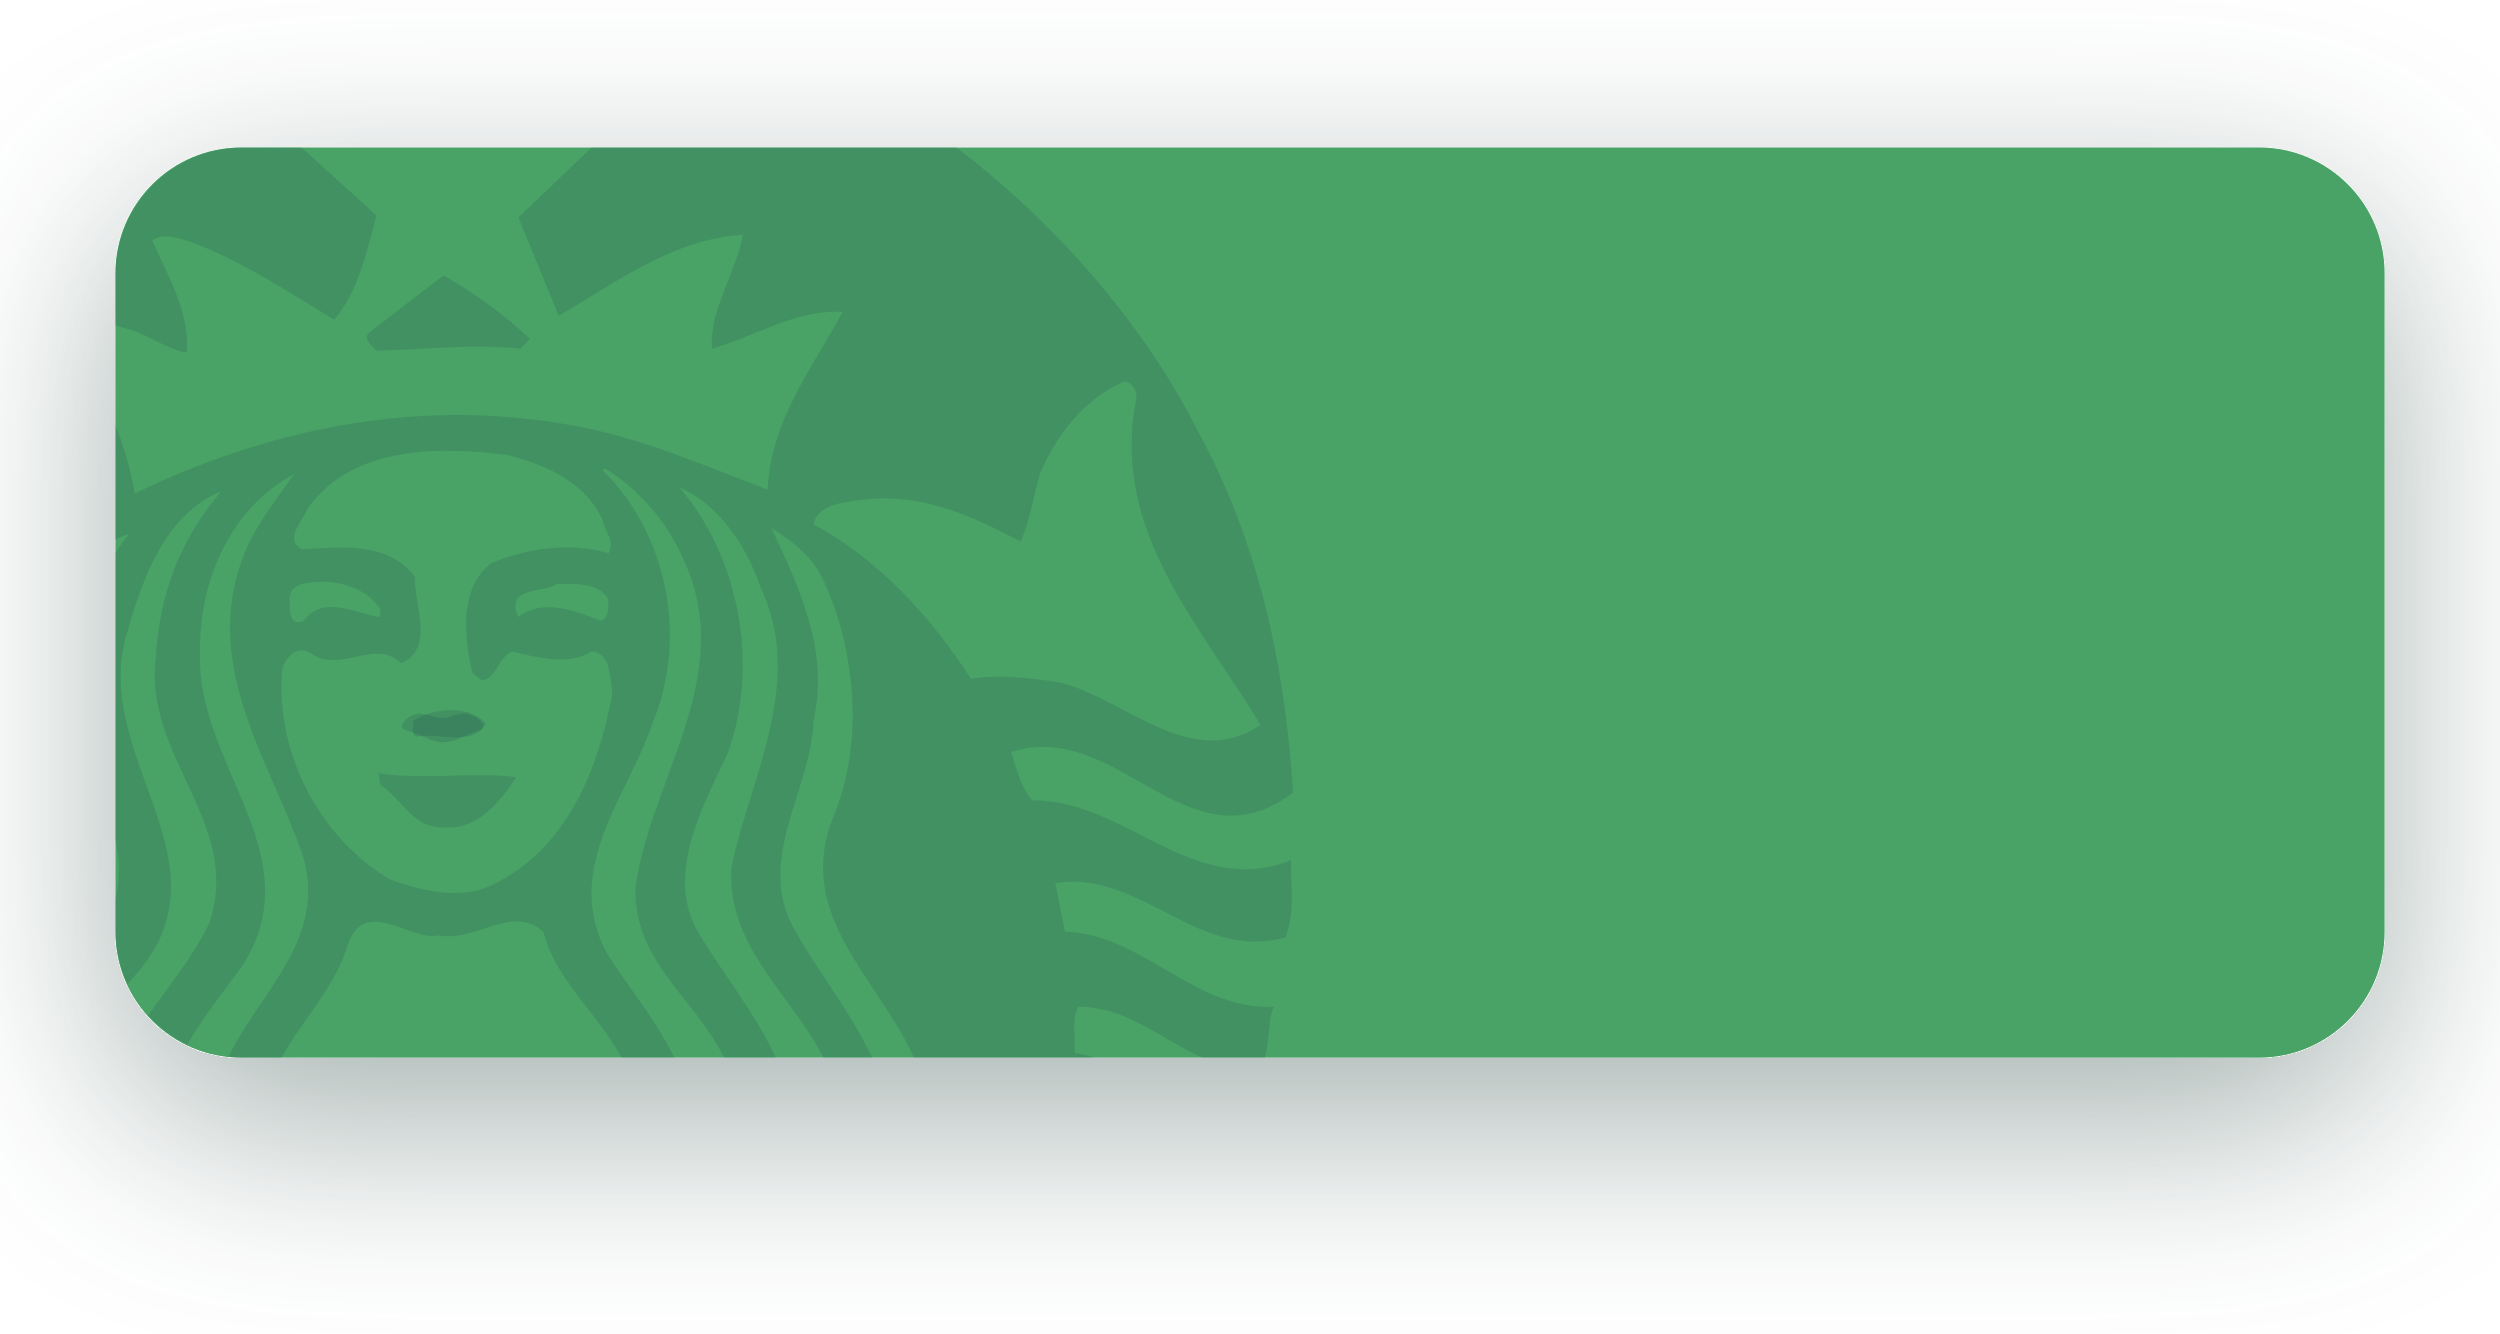
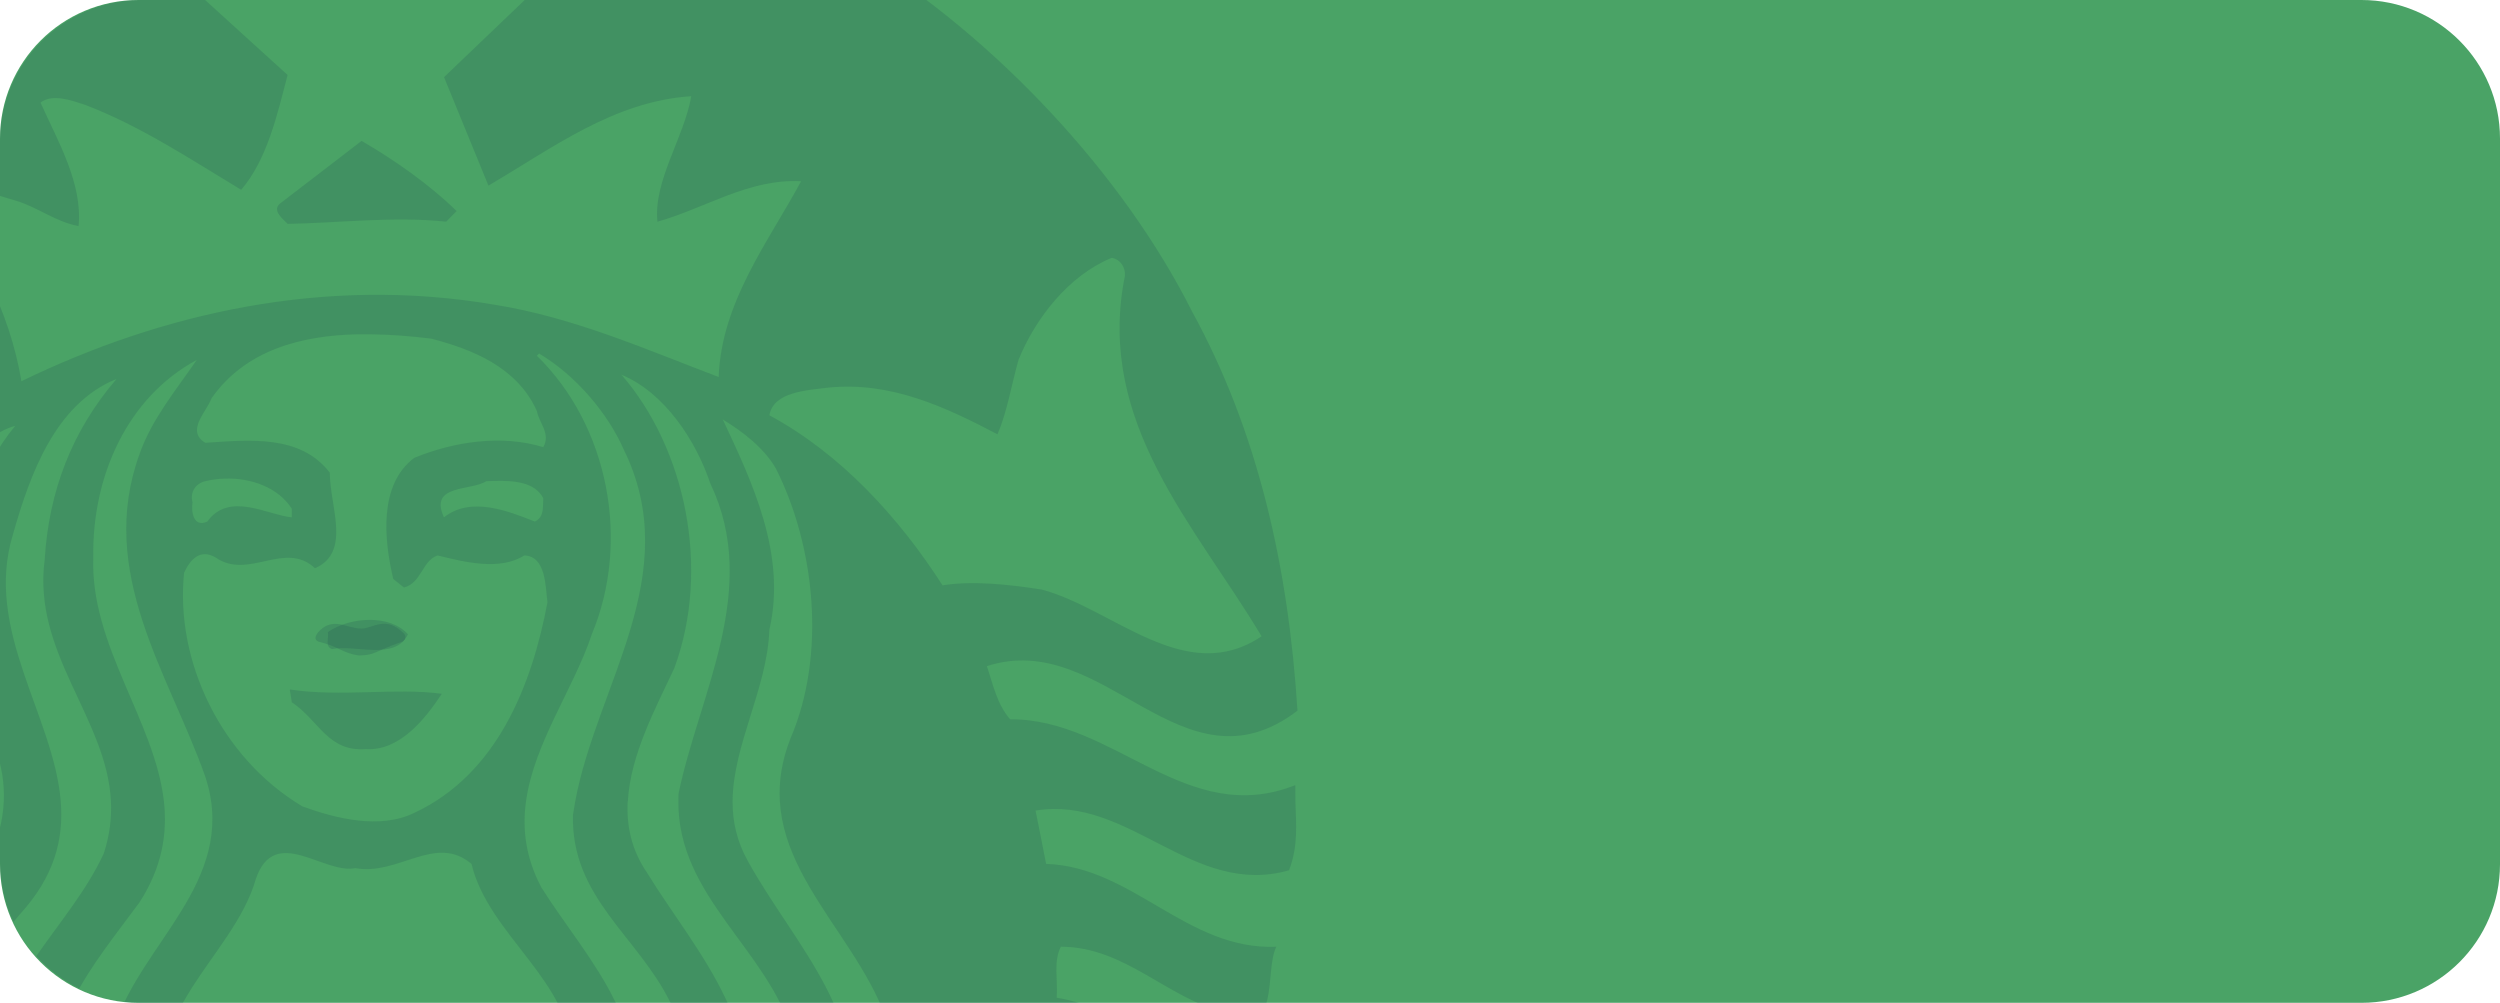
- <svg xmlns="http://www.w3.org/2000/svg" width="390" height="208" viewBox="0 0 390 208" fill="none">
-   <g filter="url(#filter0_d_320_986)">
-     <rect x="18" y="23" width="354" height="142" rx="19.621" fill="#4AA366" />
-     <mask id="mask0_320_986" style="mask-type:alpha" maskUnits="userSpaceOnUse" x="18" y="23" width="354" height="142">
-       <rect x="18" y="23" width="354" height="142" rx="20" fill="#4AA366" />
-     </mask>
-     <g mask="url(#mask0_320_986)">
-       <path opacity="0.2" d="M69.203 42.947C73.897 45.67 78.875 49.174 82.664 52.887L81.176 54.392C73.698 53.592 65.822 54.591 58.733 54.701C57.942 53.898 56.349 52.691 57.833 51.682L69.203 42.947ZM201.43 136.44C201.53 139.837 201.847 142.755 200.53 146.232C186.868 150.142 177.894 135.584 164.639 137.78L166.137 145.326C178.401 145.732 186.061 157.568 198.73 157.059C196.931 160.677 199.533 170.21 191.559 166.399C183.281 164.398 177.297 157.059 168.226 157.059C167.131 159.082 167.824 161.882 167.632 164.274C177.201 165.785 184.083 173.925 193.65 175.428C192.75 178.737 191.858 182.442 189.164 184.46C181.381 182.554 175.302 175.519 167.017 175.72L165.541 182.649C173.415 182.853 178.503 189.865 185.579 191.969C185.774 194.892 183.178 197.504 181.683 200.113C175.401 198.214 170.61 192.782 163.432 193.183C163.333 190.461 164.938 187.37 164.332 184.46C156.271 186.873 150.865 179.334 144.89 174.812C144.718 160.012 129.238 150.304 128.421 136.44C128.264 133.676 128.683 130.725 129.934 127.554C135.021 115.715 133.423 100.344 127.845 89.305C126.15 86.4 123.146 84.107 120.347 82.4C124.442 91.135 129.433 101.456 126.942 112.193C126.653 120.484 121.793 128.447 121.737 136.44C121.718 139.29 122.322 142.14 123.951 145.017C130.437 156.774 142.105 167.902 137.718 182.647C136.511 187.175 132.919 190.677 132.022 195.286C139.61 201.611 146.784 208.738 156.851 209.139C160.438 206.833 158.446 196.608 165.825 201.324L176.6 206.749C175.815 209.652 173.4 212.253 171.213 214.252C167.125 212.25 163.137 209.849 158.04 210.045C156.537 211.65 155.243 213.451 155.358 215.754C158.945 216.349 162.236 217.873 165.232 219.984C163.841 222.999 161.13 224.889 158.637 227.199L150.279 224.191C148.883 226.201 145.984 228.313 147.002 230.519C148.888 231.331 150.98 232.43 152.368 233.838C148.679 237.852 144.003 240.434 139.503 243.158C135.627 230.408 122.857 221.469 123.954 206.725L123.36 206.129C120.358 209.525 121.361 214.957 121.555 219.365C125.147 228.6 133.716 235.733 135.016 245.86C133.516 248.466 130.133 248.986 127.538 250.089C127.839 231.83 100.321 217.982 117.968 199.513C123.853 190.469 133.714 181.838 130.22 169.387C126.633 157.366 113.945 149.917 114.057 136.44L114.077 135.389C116.967 121.335 125.745 106.381 118.564 91.43C116.562 85.416 112.091 78.583 106.008 76.069C115.076 86.516 118.672 103.561 113.484 117.617C110.869 123.209 107.269 129.87 106.908 136.443H106.887C106.694 139.875 107.39 143.289 109.591 146.526C116.476 157.77 128.435 170.121 121.556 184.774C113.779 196.51 100.219 208.449 107.792 223.908C113.276 233.14 121.758 242.353 119.47 253.702L110.496 256.71C116.479 235.541 87.16 223.102 99.434 201.926C107.011 190.586 120.564 179.947 112.892 164.897C108.306 155.571 98.829 150.052 99.128 138.399L99.454 136.442C102.542 119.914 115.025 104.27 106.297 86.608C104.003 81.393 99.419 76.076 94.332 73.063L94.024 73.372C104.2 83.307 107.296 99.653 101.81 112.794C99.25 120.503 93.632 128.183 92.49 136.445C91.947 140.34 92.405 144.377 94.641 148.63C101.121 158.958 112.486 169.914 105.394 183.267C97.926 194.297 85.458 205.028 90.438 219.371C95.924 231.919 107.378 243.873 101.193 259.433L91.933 261.538C99.309 246.374 88.249 231.328 81.771 218.177C73.889 199.309 98.704 190.274 99.102 173.024C99.008 161.89 87.247 155.568 84.762 145.332C79.671 141.01 74.396 147.051 68.311 145.93C63.818 146.838 56.918 139.706 54.236 147.437C51.043 158.771 36.494 167.104 42.888 180.547C48.972 192.494 63.615 201.23 58.724 216.691C54.344 231.132 39.877 244.882 48.85 261.538C45.164 260.336 38.281 262.637 38.381 256.711C32.7 236.54 56.925 224.789 49.443 204.629C45.961 192.281 30.095 185.459 33.588 170.608C36.17 158.382 49.801 149.836 47.889 136.444C47.734 135.322 47.459 134.175 47.068 132.979C41.98 118.528 31.601 104.073 37.787 87.207C39.486 82.39 42.878 78.276 45.859 73.97C35.987 79.287 31.007 90.53 31.212 101.968C30.782 114.407 39.911 125.062 41.209 136.444C41.72 141.037 40.973 145.741 37.787 150.731C31.311 159.575 22.842 168.9 26.725 180.546C30.417 192.292 44.973 199.408 44.076 213.062C43.977 229.212 25.331 239.268 30.616 257.33L21.335 254.3C17.65 238.25 34.598 230.038 34.793 215.187C37.191 198.109 15.549 191.772 16.848 175.125C16.755 162.476 27.817 154.465 32.703 143.826C33.541 141.237 33.82 138.79 33.708 136.445C33.109 124.681 22.578 115.484 24.325 102.258C24.913 92.524 28.204 83.992 34.488 76.671C25.818 80.177 22.236 90.222 19.841 98.653C15.685 112.172 25.606 124.333 26.601 136.446C27.042 141.794 25.743 147.112 20.743 152.549C13.56 161.069 6.275 171.819 11.461 183.269C16.953 195.903 34.206 205.737 26.723 221.496C22.64 231.432 12.864 238.954 13.266 250.692C10.675 249.587 7.988 248.487 5.787 246.485C5.787 231.535 26.917 222.197 16.849 206.442C15.957 209.551 15.765 213.775 15.067 217.287C11.573 226.424 4.098 233.737 1.301 243.182C-3.377 241.366 -8.269 237.548 -12.16 233.534L-6.77 230.214C-7.369 228.204 -8.961 226.5 -10.354 224.794C-13.854 224.298 -16.153 226.61 -19.038 227.515C-21.531 225.303 -23.936 223.295 -25.924 220.586C-24.134 215.458 -10.155 219.698 -17.237 211.266C-22.018 208.258 -26.817 212.556 -31.004 214.562L-36.679 207.347C-31.794 204.339 -26.92 200.114 -20.843 201.326C-19.345 204.04 -19.241 208.032 -16.356 209.45C-6.084 209.248 1.194 201.429 9.068 195.305C3.58 187.086 -0.887 175.739 3.988 165.8C7.894 155.839 18.072 147.45 18.533 136.439C18.637 133.933 18.249 131.296 17.16 128.458C11.779 114.507 9.879 95.652 20.151 83.303C14.566 84.814 11.273 91.82 9.376 97.139C3.201 110.762 11.01 123.383 11.28 136.438C11.317 138.787 11.128 141.14 10.562 143.511C5.276 154.248 -3.29 163.669 -4.681 176.024C-10.765 179.93 -15.76 186.761 -24.429 184.456C-24.734 186.762 -24.036 190.277 -23.241 192.888C-30.116 192.598 -34.803 197.698 -40.592 200.106C-43.675 199.11 -44.477 195.099 -45.671 192.291C-38.896 189.988 -34.008 183.152 -26.229 183.26C-25.328 180.739 -26.735 178.428 -27.132 176.022C-36.809 171.699 -52.147 197.392 -53.437 175.117C-43.768 174.514 -37.588 165.48 -28.012 164.58L-27.726 157.365C-38.594 156.26 -45.585 167.505 -56.449 166.396L-58.845 156.768C-46.278 157.558 -38.791 146.224 -26.823 145.614C-25.233 143.509 -25.042 140.398 -24.735 137.49C-37.798 135.777 -46.762 150.347 -60.627 145.922C-60.627 145.922 -61.104 139.858 -61.363 136.439H-61.344C-61.439 135.102 -61.528 134.17 -61.528 134.17C-49.165 138.999 -38.303 130.061 -27.726 125.448C-25.036 124.638 -20.841 126.042 -19.635 123.035C-19.74 120.726 -15.557 118.027 -19.039 116.416C-34.501 114.304 -44.773 133.074 -60.628 124.539L-61.818 122.126C-58.519 76.772 -33.105 32.924 9.068 11.346C26.148 1.522 47.368 -3.486 68.768 -3.663C94.594 -3.879 120.689 2.939 140.102 16.77C158.953 28.408 176.985 47.588 186.772 67.058C196.131 84.117 200.439 103.259 201.725 123.638C185.369 136.077 174.396 111.92 157.741 117.326C158.638 119.94 159.134 122.645 161.038 124.852C175.8 124.748 185.965 140.304 201.417 134.173L201.43 136.44ZM13.55 80.583C3.178 73.756 -9.971 80.184 -19.637 83.902C-20.534 74.765 -24.221 66.441 -31.907 60.42C-32.653 60.047 -33.684 59.261 -34.612 59.203C-35.168 59.168 -35.697 59.394 -36.108 60.109C-32.624 81.681 -46.557 96.734 -56.431 113.099C-53.143 115.803 -47.861 115.399 -43.873 114.604C-33.406 110.391 -23.435 103.059 -10.972 105.572C-7.286 99.25 -1.094 93.127 3.984 88.109C7.086 85.407 11.348 83.691 13.55 80.583ZM45.263 94.131C45.065 95.43 45.363 97.746 47.353 96.851C50.449 92.536 55.93 95.949 59.318 96.253V95.039C57.459 92.101 53.634 90.625 49.75 90.772C48.854 90.804 47.944 90.935 47.067 91.14C45.767 91.431 44.863 92.628 45.263 94.131ZM94.02 81.202C91.236 74.979 84.854 72.46 79.063 70.955C76.224 70.603 73.278 70.365 70.356 70.337C69.808 70.332 69.262 70.325 68.717 70.337C60.543 70.503 52.733 72.615 47.962 79.386C47.278 81.298 44.267 83.983 47.062 85.696C53.345 85.292 60.514 84.499 64.701 89.925C64.701 94.747 67.794 101.162 62.612 103.47C58.318 99.469 53.232 105.174 48.559 101.962C46.362 100.656 44.972 102.18 44.072 104.087C42.773 116.528 49.246 130.258 60.81 137.18C65.497 138.881 71.797 140.5 76.689 138.086C88.454 132.572 93.327 119.935 95.518 108.292C95.224 106.077 95.329 101.759 92.24 101.654C88.752 103.875 83.666 102.563 79.969 101.654C77.784 102.364 77.683 105.582 75.196 106.192L73.68 104.975C72.383 99.464 71.582 91.634 76.672 87.82C82.361 85.512 89.041 84.503 94.923 86.315C96.021 84.409 94.326 82.909 94.02 81.202ZM88.017 91.098C87.622 91.108 87.237 91.128 86.848 91.14C84.759 92.543 78.67 91.534 80.868 96.253C84.66 93.235 89.944 95.35 93.733 96.851C95.134 96.151 94.83 94.745 94.922 93.534C93.706 91.256 90.799 91.042 88.017 91.098ZM131.43 48.667C124.049 48.273 117.869 52.49 111.088 54.398C110.497 48.59 114.881 42.456 115.881 36.626C104.917 37.336 96.232 43.978 87.161 49.285C85.062 44.179 82.957 39.048 80.872 33.924L92.837 22.481L93.143 20.973L76.982 20.068C74.198 15.158 73.101 9.245 69.81 4.729C67.118 9.847 65.309 15.263 62.619 20.376L46.476 21.285V22.481L58.728 33.615C57.23 39.338 55.838 45.556 52.153 49.882C44.974 45.554 37.898 40.844 30.027 37.839C28.133 37.224 25.433 36.224 23.738 37.531C26.227 43.052 29.713 48.99 29.127 55.017C25.835 54.407 23.247 52.282 20.154 51.389C16.455 50.373 12.065 48.389 8.476 49.596C14.46 58.021 19.344 66.838 21.034 76.977C40.885 67.334 64.035 62.031 88.066 66.151C99.33 67.956 109.688 72.574 119.76 76.378C120.153 65.746 126.833 57.203 131.43 48.667ZM165.519 106.479C175.681 109.186 185.876 120.33 196.637 113.1C187.265 97.447 173.316 82.992 177.195 62.523C177.601 61.126 176.704 59.711 175.413 59.513C169.334 62.014 164.625 68.042 162.219 73.968C161.23 77.473 160.644 81.199 159.25 84.502C151.966 80.687 144.194 76.991 135.321 77.885C132.121 78.286 127.533 78.497 126.943 81.803C137.013 87.22 145.294 96.259 151.465 105.884C155.762 105.179 161.032 105.782 165.519 106.479ZM59.03 120.625L59.317 122.439C63.213 125.052 64.412 129.479 69.806 129.077C74.589 129.363 78.178 124.852 80.562 121.242C74.088 120.343 66.211 121.735 59.03 120.625ZM64.417 112.501C64.612 113.305 63.923 114.51 65.01 114.916C68.201 114.218 73.982 116.624 75.764 112.811C74.519 111.408 72.488 110.771 70.357 110.771C68.226 110.771 66.015 111.396 64.417 112.501Z" fill="#1D4D4F" />
-       <path opacity="0.2" d="M63.076 113.853C65.901 114.526 66.6 115.534 68.833 115.816C71.207 115.774 70.864 115.288 75.004 113.85C75.276 113.754 75.65 113.15 75.186 112.687C72.616 110.119 70.839 111.954 69.228 112.003C67.09 112.026 65.085 110.161 62.996 112.585C62.64 113.078 62.455 113.561 63.076 113.853Z" fill="#1D4D4F" />
-     </g>
+ <svg xmlns="http://www.w3.org/2000/svg" width="354" height="142" viewBox="0 0 354 142" fill="none">
+   <rect width="354" height="142" rx="19.621" fill="#4AA366" />
+   <mask id="mask0_323_986" style="mask-type:alpha" maskUnits="userSpaceOnUse" x="0" y="0" width="354" height="142">
+     <rect width="354" height="142" rx="20" fill="#4AA366" />
+   </mask>
+   <g mask="url(#mask0_323_986)">
+     <path opacity="0.2" d="M51.203 19.947C55.897 22.67 60.875 26.174 64.664 29.887L63.176 31.392C55.698 30.592 47.822 31.591 40.733 31.701C39.942 30.898 38.349 29.691 39.833 28.682L51.203 19.947ZM183.43 113.44C183.53 116.837 183.847 119.755 182.53 123.232C168.868 127.142 159.894 112.584 146.639 114.78L148.137 122.326C160.401 122.732 168.061 134.568 180.73 134.059C178.931 137.677 181.533 147.21 173.559 143.399C165.281 141.398 159.297 134.059 150.226 134.059C149.131 136.081 149.824 138.882 149.632 141.274C159.201 142.785 166.083 150.925 175.65 152.428C174.75 155.737 173.858 159.442 171.164 161.46C163.381 159.554 157.302 152.519 149.017 152.72L147.541 159.649C155.415 159.853 160.503 166.865 167.579 168.969C167.774 171.892 165.178 174.504 163.683 177.113C157.401 175.214 152.61 169.782 145.432 170.183C145.333 167.461 146.938 164.37 146.332 161.46C138.271 163.873 132.865 156.334 126.89 151.812C126.718 137.012 111.238 127.304 110.421 113.44C110.264 110.676 110.683 107.725 111.934 104.554C117.021 92.715 115.423 77.344 109.845 66.305C108.15 63.401 105.146 61.107 102.347 59.4C106.442 68.135 111.433 78.456 108.942 89.193C108.653 97.484 103.793 105.447 103.737 113.44C103.718 116.29 104.322 119.14 105.951 122.017C112.437 133.774 124.105 144.902 119.718 159.647C118.511 164.175 114.919 167.677 114.022 172.286C121.61 178.611 128.784 185.738 138.851 186.139C142.438 183.833 140.446 173.608 147.825 178.324L158.6 183.749C157.815 186.652 155.4 189.253 153.213 191.252C149.125 189.25 145.137 186.849 140.04 187.045C138.537 188.65 137.243 190.451 137.358 192.754C140.945 193.349 144.236 194.873 147.232 196.984C145.841 199.999 143.13 201.889 140.637 204.199L132.279 201.191C130.883 203.201 127.984 205.313 129.002 207.518C130.888 208.331 132.98 209.43 134.368 210.838C130.679 214.852 126.003 217.434 121.503 220.158C117.627 207.408 104.857 198.469 105.954 183.725L105.36 183.129C102.358 186.525 103.361 191.957 103.555 196.365C107.147 205.6 115.716 212.733 117.016 222.86C115.516 225.466 112.133 225.986 109.538 227.089C109.839 208.83 82.321 194.982 99.968 176.513C105.853 167.469 115.714 158.838 112.22 146.387C108.633 134.366 95.945 126.917 96.057 113.44L96.077 112.389C98.967 98.335 107.745 83.381 100.564 68.43C98.562 62.416 94.091 55.583 88.008 53.069C97.076 63.516 100.672 80.561 95.484 94.617C92.869 100.209 89.269 106.87 88.908 113.443H88.887C88.694 116.875 89.39 120.289 91.591 123.526C98.476 134.77 110.435 147.121 103.556 161.774C95.779 173.51 82.219 185.449 89.792 200.908C95.276 210.14 103.758 219.353 101.47 230.702L92.496 233.71C98.479 212.541 69.16 200.102 81.434 178.926C89.011 167.586 102.564 156.947 94.892 141.897C90.305 132.571 80.829 127.052 81.128 115.399L81.454 113.442C84.542 96.914 97.025 81.27 88.297 63.608C86.003 58.393 81.419 53.076 76.332 50.063L76.024 50.372C86.2 60.307 89.296 76.653 83.81 89.794C81.25 97.503 75.632 105.183 74.49 113.445C73.947 117.34 74.405 121.377 76.641 125.63C83.121 135.958 94.486 146.914 87.394 160.267C79.926 171.297 67.458 182.028 72.438 196.371C77.924 208.919 89.378 220.873 83.193 236.433L73.933 238.538C81.309 223.374 70.249 208.328 63.771 195.177C55.889 176.309 80.704 167.274 81.102 150.024C81.008 138.89 69.247 132.568 66.762 122.332C61.672 118.01 56.396 124.051 50.311 122.93C45.818 123.838 38.918 116.706 36.236 124.437C33.043 135.771 18.494 144.104 24.888 157.547C30.972 169.494 45.615 178.23 40.724 193.691C36.344 208.132 21.877 221.882 30.85 238.538C27.164 237.336 20.281 239.637 20.381 233.711C14.7 213.54 38.925 201.789 31.443 181.629C27.961 169.281 12.095 162.459 15.588 147.608C18.17 135.382 31.801 126.836 29.889 113.444C29.734 112.322 29.459 111.175 29.068 109.979C23.98 95.528 13.601 81.073 19.787 64.207C21.486 59.39 24.878 55.276 27.86 50.97C17.987 56.287 13.007 67.53 13.212 78.968C12.781 91.407 21.911 102.062 23.209 113.444C23.72 118.037 22.973 122.741 19.787 127.731C13.311 136.575 4.842 145.9 8.725 157.546C12.417 169.292 26.973 176.408 26.076 190.062C25.977 206.212 7.331 216.268 12.616 234.33L3.335 231.3C-0.35 215.25 16.598 207.038 16.793 192.187C19.191 175.109 -2.451 168.772 -1.152 152.125C-1.245 139.476 9.817 131.465 14.703 120.826C15.541 118.237 15.82 115.79 15.708 113.445C15.109 101.681 4.577 92.484 6.325 79.258C6.913 69.524 10.204 60.992 16.488 53.671C7.818 57.177 4.236 67.222 1.841 75.653C-2.315 89.172 7.606 101.333 8.601 113.446C9.042 118.794 7.743 124.112 2.743 129.549C-4.44 138.069 -11.725 148.819 -6.539 160.269C-1.047 172.903 16.206 182.737 8.723 198.496C4.64 208.432 -5.136 215.954 -4.734 227.692C-7.325 226.587 -10.012 225.487 -12.213 223.485C-12.213 208.535 8.917 199.197 -1.151 183.442C-2.043 186.551 -2.235 190.775 -2.933 194.287C-6.427 203.424 -13.902 210.737 -16.7 220.182C-21.377 218.366 -26.269 214.548 -30.16 210.534L-24.77 207.214C-25.369 205.204 -26.962 203.5 -28.354 201.794C-31.855 201.298 -34.153 203.61 -37.038 204.515C-39.531 202.303 -41.936 200.295 -43.923 197.586C-42.135 192.458 -28.155 196.698 -35.237 188.266C-40.018 185.258 -44.817 189.555 -49.004 191.562L-54.679 184.347C-49.794 181.339 -44.92 177.114 -38.843 178.326C-37.345 181.04 -37.241 185.032 -34.356 186.45C-24.084 186.248 -16.806 178.429 -8.932 172.305C-14.42 164.086 -18.887 152.739 -14.012 142.8C-10.106 132.839 0.072 124.45 0.533 113.439C0.637 110.933 0.249 108.296 -0.84 105.458C-6.221 91.507 -8.121 72.652 2.151 60.303C-3.434 61.814 -6.727 68.82 -8.624 74.139C-14.799 87.762 -6.99 100.383 -6.72 113.438C-6.683 115.787 -6.872 118.14 -7.438 120.511C-12.724 131.248 -21.29 140.669 -22.681 153.024C-28.765 156.93 -33.76 163.761 -42.429 161.456C-42.734 163.762 -42.036 167.277 -41.241 169.888C-48.116 169.598 -52.803 174.698 -58.592 177.106C-61.675 176.11 -62.477 172.099 -63.671 169.291C-56.896 166.988 -52.008 160.152 -44.229 160.26C-43.328 157.739 -44.735 155.428 -45.132 153.022C-54.809 148.699 -70.147 174.392 -71.437 152.117C-61.768 151.514 -55.588 142.48 -46.012 141.58L-45.726 134.365C-56.594 133.26 -63.585 144.505 -74.449 143.396L-76.845 133.768C-64.278 134.558 -56.791 123.224 -44.823 122.614C-43.233 120.509 -43.042 117.398 -42.735 114.49C-55.798 112.777 -64.762 127.347 -78.626 122.922C-78.626 122.922 -79.104 116.858 -79.363 113.439H-79.344C-79.439 112.102 -79.528 111.17 -79.528 111.17C-67.165 115.999 -56.303 107.061 -45.726 102.448C-43.036 101.638 -38.841 103.042 -37.635 100.035C-37.74 97.726 -33.557 95.027 -37.039 93.416C-52.501 91.304 -62.773 110.074 -78.628 101.539L-79.818 99.126C-76.519 53.772 -51.105 9.924 -8.932 -11.654C8.148 -21.478 29.368 -26.486 50.768 -26.663C76.594 -26.879 102.689 -20.061 122.102 -6.231C140.953 5.408 158.985 24.588 168.772 44.058C178.131 61.117 182.439 80.259 183.725 100.638C167.369 113.077 156.396 88.92 139.741 94.326C140.638 96.94 141.134 99.645 143.038 101.852C157.8 101.748 167.965 117.304 183.417 111.173L183.43 113.44ZM-4.45 57.583C-14.822 50.756 -27.971 57.184 -37.637 60.902C-38.534 51.765 -42.221 43.441 -49.907 37.42C-50.653 37.047 -51.684 36.261 -52.612 36.203C-53.168 36.168 -53.697 36.394 -54.108 37.109C-50.624 58.681 -64.557 73.734 -74.431 90.099C-71.143 92.803 -65.861 92.399 -61.873 91.604C-51.406 87.391 -41.435 80.059 -28.972 82.572C-25.286 76.25 -19.094 70.127 -14.016 65.109C-10.914 62.407 -6.652 60.691 -4.45 57.583ZM27.264 71.131C27.064 72.43 27.363 74.746 29.353 73.851C32.449 69.536 37.93 72.949 41.318 73.253V72.039C39.459 69.101 35.634 67.625 31.75 67.772C30.854 67.804 29.944 67.935 29.067 68.14C27.767 68.431 26.863 69.628 27.264 71.131ZM76.02 58.202C73.236 51.979 66.854 49.46 61.063 47.955C58.224 47.603 55.278 47.365 52.356 47.337C51.808 47.332 51.262 47.325 50.717 47.337C42.543 47.503 34.733 49.615 29.962 56.386C29.277 58.298 26.267 60.983 29.062 62.696C35.345 62.292 42.514 61.499 46.701 66.925C46.701 71.747 49.794 78.162 44.612 80.47C40.318 76.469 35.232 82.174 30.559 78.962C28.362 77.656 26.972 79.18 26.072 81.087C24.773 93.528 31.246 107.258 42.81 114.18C47.497 115.881 53.797 117.5 58.689 115.086C70.454 109.572 75.327 96.935 77.518 85.292C77.224 83.077 77.329 78.759 74.24 78.654C70.752 80.874 65.666 79.563 61.969 78.654C59.784 79.364 59.684 82.582 57.196 83.192L55.681 81.975C54.383 76.464 53.582 68.634 58.672 64.82C64.361 62.512 71.041 61.503 76.923 63.315C78.021 61.41 76.326 59.909 76.02 58.202ZM70.017 68.098C69.622 68.108 69.237 68.128 68.848 68.14C66.759 69.543 60.67 68.534 62.868 73.253C66.66 70.235 71.944 72.35 75.733 73.851C77.134 73.151 76.83 71.745 76.922 70.534C75.706 68.256 72.799 68.042 70.017 68.098ZM113.43 25.668C106.049 25.273 99.869 29.49 93.088 31.398C92.497 25.59 96.881 19.456 97.881 13.626C86.916 14.336 78.232 20.978 69.161 26.285C67.062 21.18 64.957 16.048 62.872 10.924L74.837 -0.519L75.143 -2.027L58.982 -2.932C56.198 -7.842 55.101 -13.755 51.81 -18.271C49.118 -13.153 47.309 -7.737 44.619 -2.624L28.476 -1.715V-0.519L40.728 10.615C39.23 16.338 37.838 22.556 34.153 26.882C26.974 22.554 19.898 17.844 12.027 14.839C10.133 14.224 7.433 13.224 5.738 14.531C8.227 20.052 11.713 25.991 11.127 32.017C7.835 31.407 5.247 29.282 2.154 28.389C-1.545 27.373 -5.935 25.389 -9.524 26.596C-3.54 35.021 1.344 43.838 3.034 53.977C22.885 44.334 46.035 39.031 70.066 43.151C81.33 44.956 91.688 49.574 101.76 53.378C102.153 42.746 108.833 34.203 113.43 25.668ZM147.519 83.479C157.681 86.186 167.876 97.33 178.637 90.1C169.265 74.447 155.316 59.992 159.195 39.523C159.601 38.126 158.704 36.711 157.413 36.513C151.334 39.014 146.625 45.042 144.219 50.968C143.23 54.473 142.644 58.199 141.25 61.502C133.966 57.687 126.194 53.991 117.321 54.885C114.121 55.286 109.533 55.497 108.943 58.803C119.013 64.22 127.294 73.259 133.465 82.884C137.762 82.179 143.032 82.782 147.519 83.479ZM41.03 97.625L41.317 99.439C45.213 102.052 46.412 106.479 51.806 106.077C56.589 106.363 60.178 101.852 62.562 98.242C56.088 97.343 48.211 98.735 41.03 97.625ZM46.417 89.501C46.611 90.305 45.923 91.51 47.01 91.916C50.201 91.218 55.982 93.624 57.764 89.811C56.52 88.408 54.488 87.771 52.357 87.771C50.226 87.771 48.015 88.396 46.417 89.501Z" fill="#1D4D4F" />
+     <path opacity="0.2" d="M45.076 90.853C47.901 91.526 48.6 92.534 50.833 92.816C53.207 92.773 52.864 92.288 57.004 90.85C57.276 90.754 57.65 90.15 57.186 89.687C54.616 87.119 52.839 88.954 51.227 89.003C49.09 89.026 47.085 87.16 44.996 89.585C44.64 90.078 44.455 90.561 45.076 90.853Z" fill="#1D4D4F" />
  </g>
-   <defs>
-     <filter id="filter0_d_320_986" x="-15" y="0" width="420" height="208" filterUnits="userSpaceOnUse" color-interpolation-filters="sRGB">
-       <feFlood flood-opacity="0" result="BackgroundImageFix" />
-       <feColorMatrix in="SourceAlpha" type="matrix" values="0 0 0 0 0 0 0 0 0 0 0 0 0 0 0 0 0 0 127 0" result="hardAlpha" />
-       <feOffset dy="10" />
-       <feGaussianBlur stdDeviation="16.5" />
-       <feComposite in2="hardAlpha" operator="out" />
-       <feColorMatrix type="matrix" values="0 0 0 0 0.102 0 0 0 0 0.231 0 0 0 0 0.204 0 0 0 0.4 0" />
-       <feBlend mode="normal" in2="BackgroundImageFix" result="effect1_dropShadow_320_986" />
-       <feBlend mode="normal" in="SourceGraphic" in2="effect1_dropShadow_320_986" result="shape" />
-     </filter>
-   </defs>
</svg>
